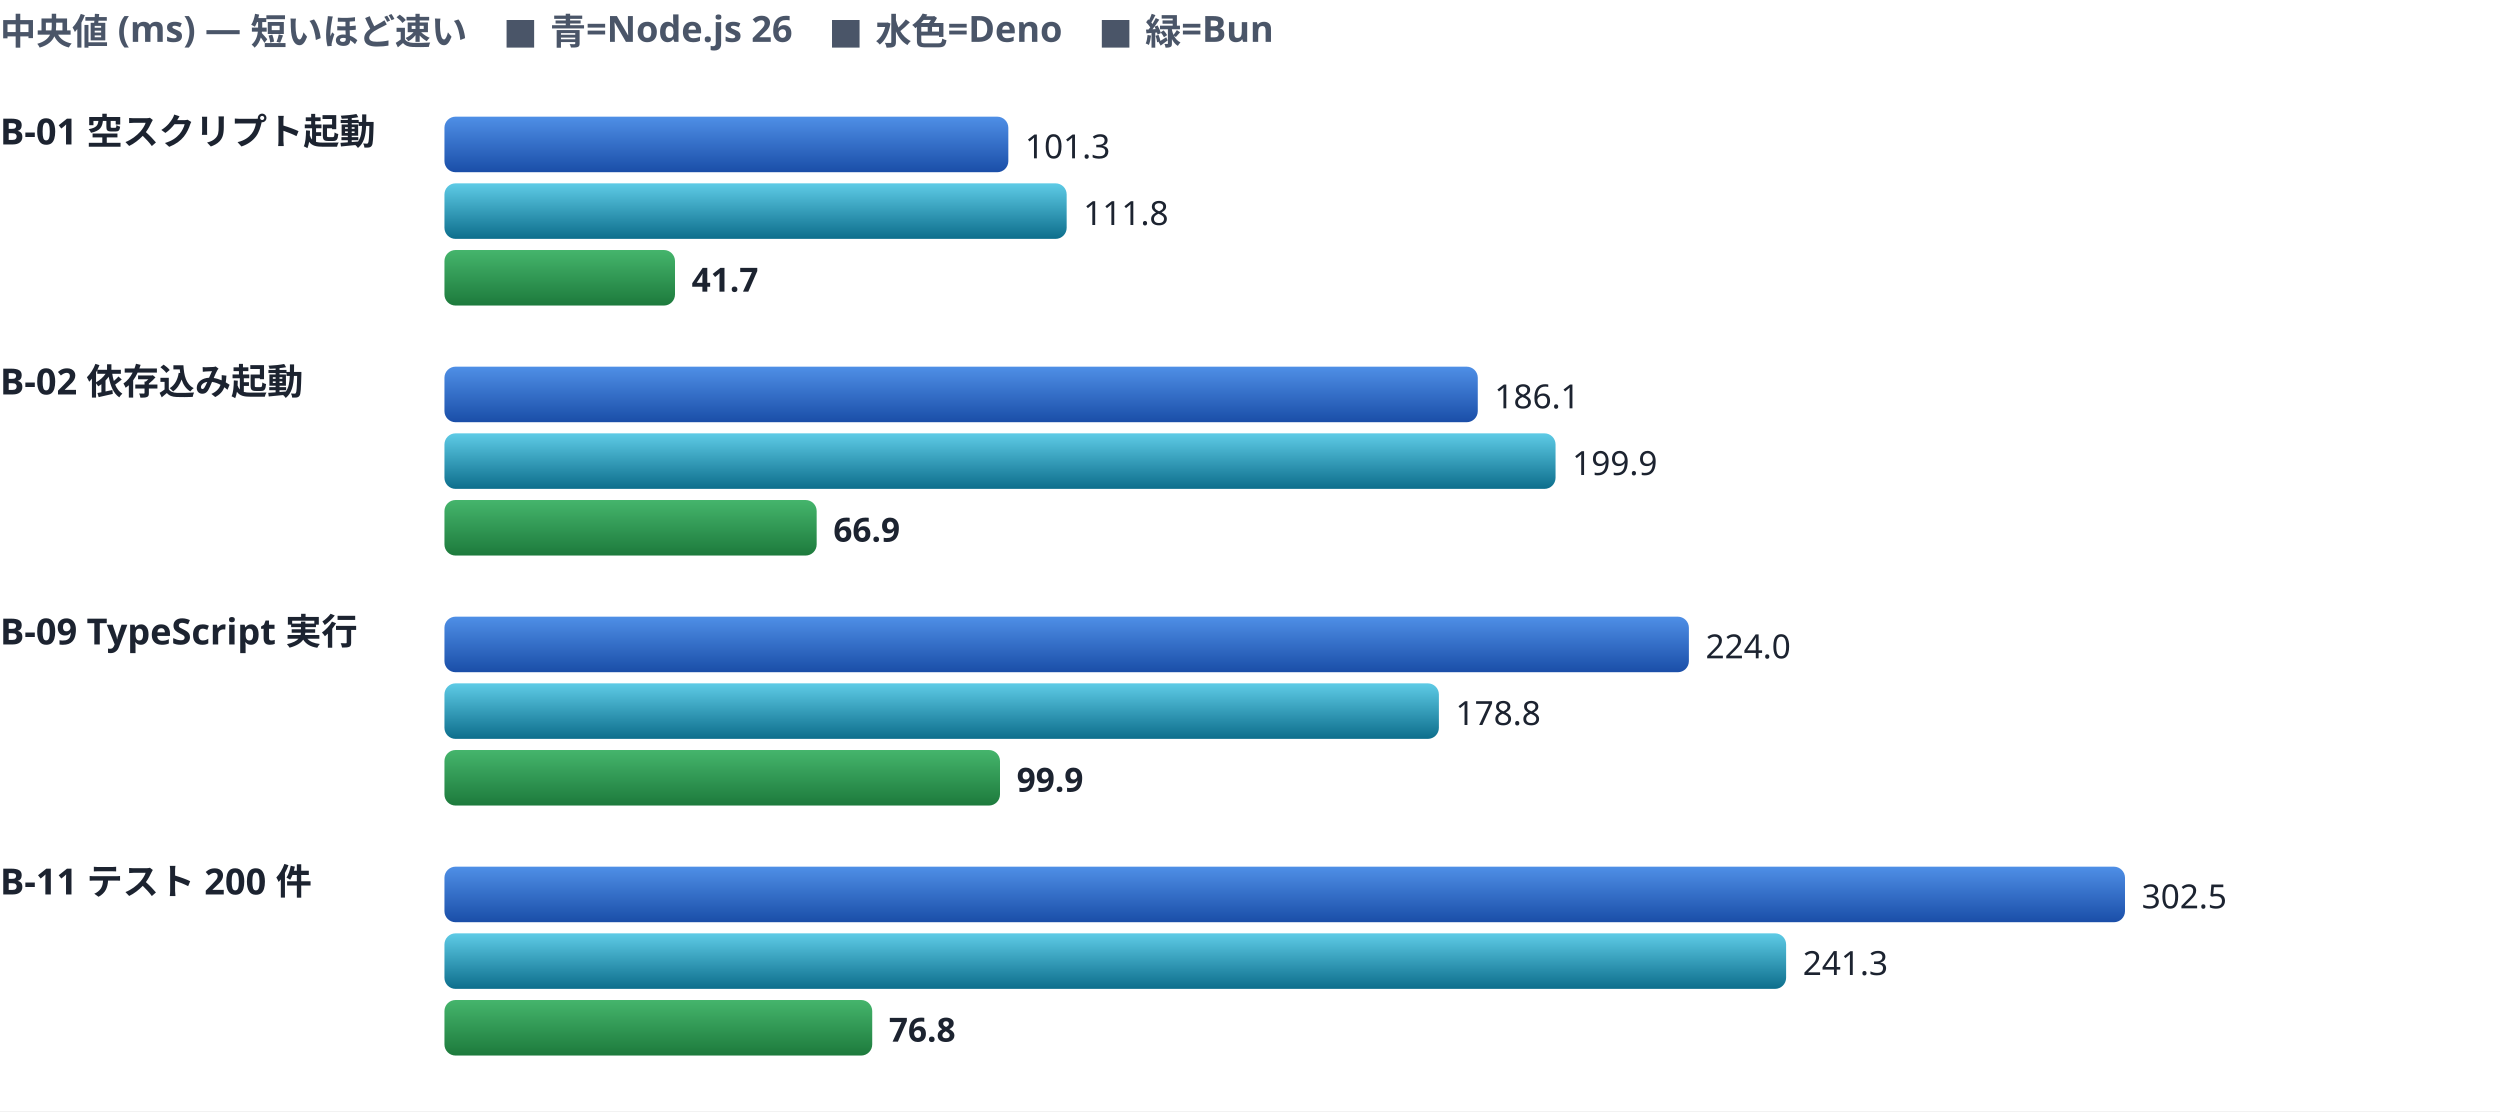
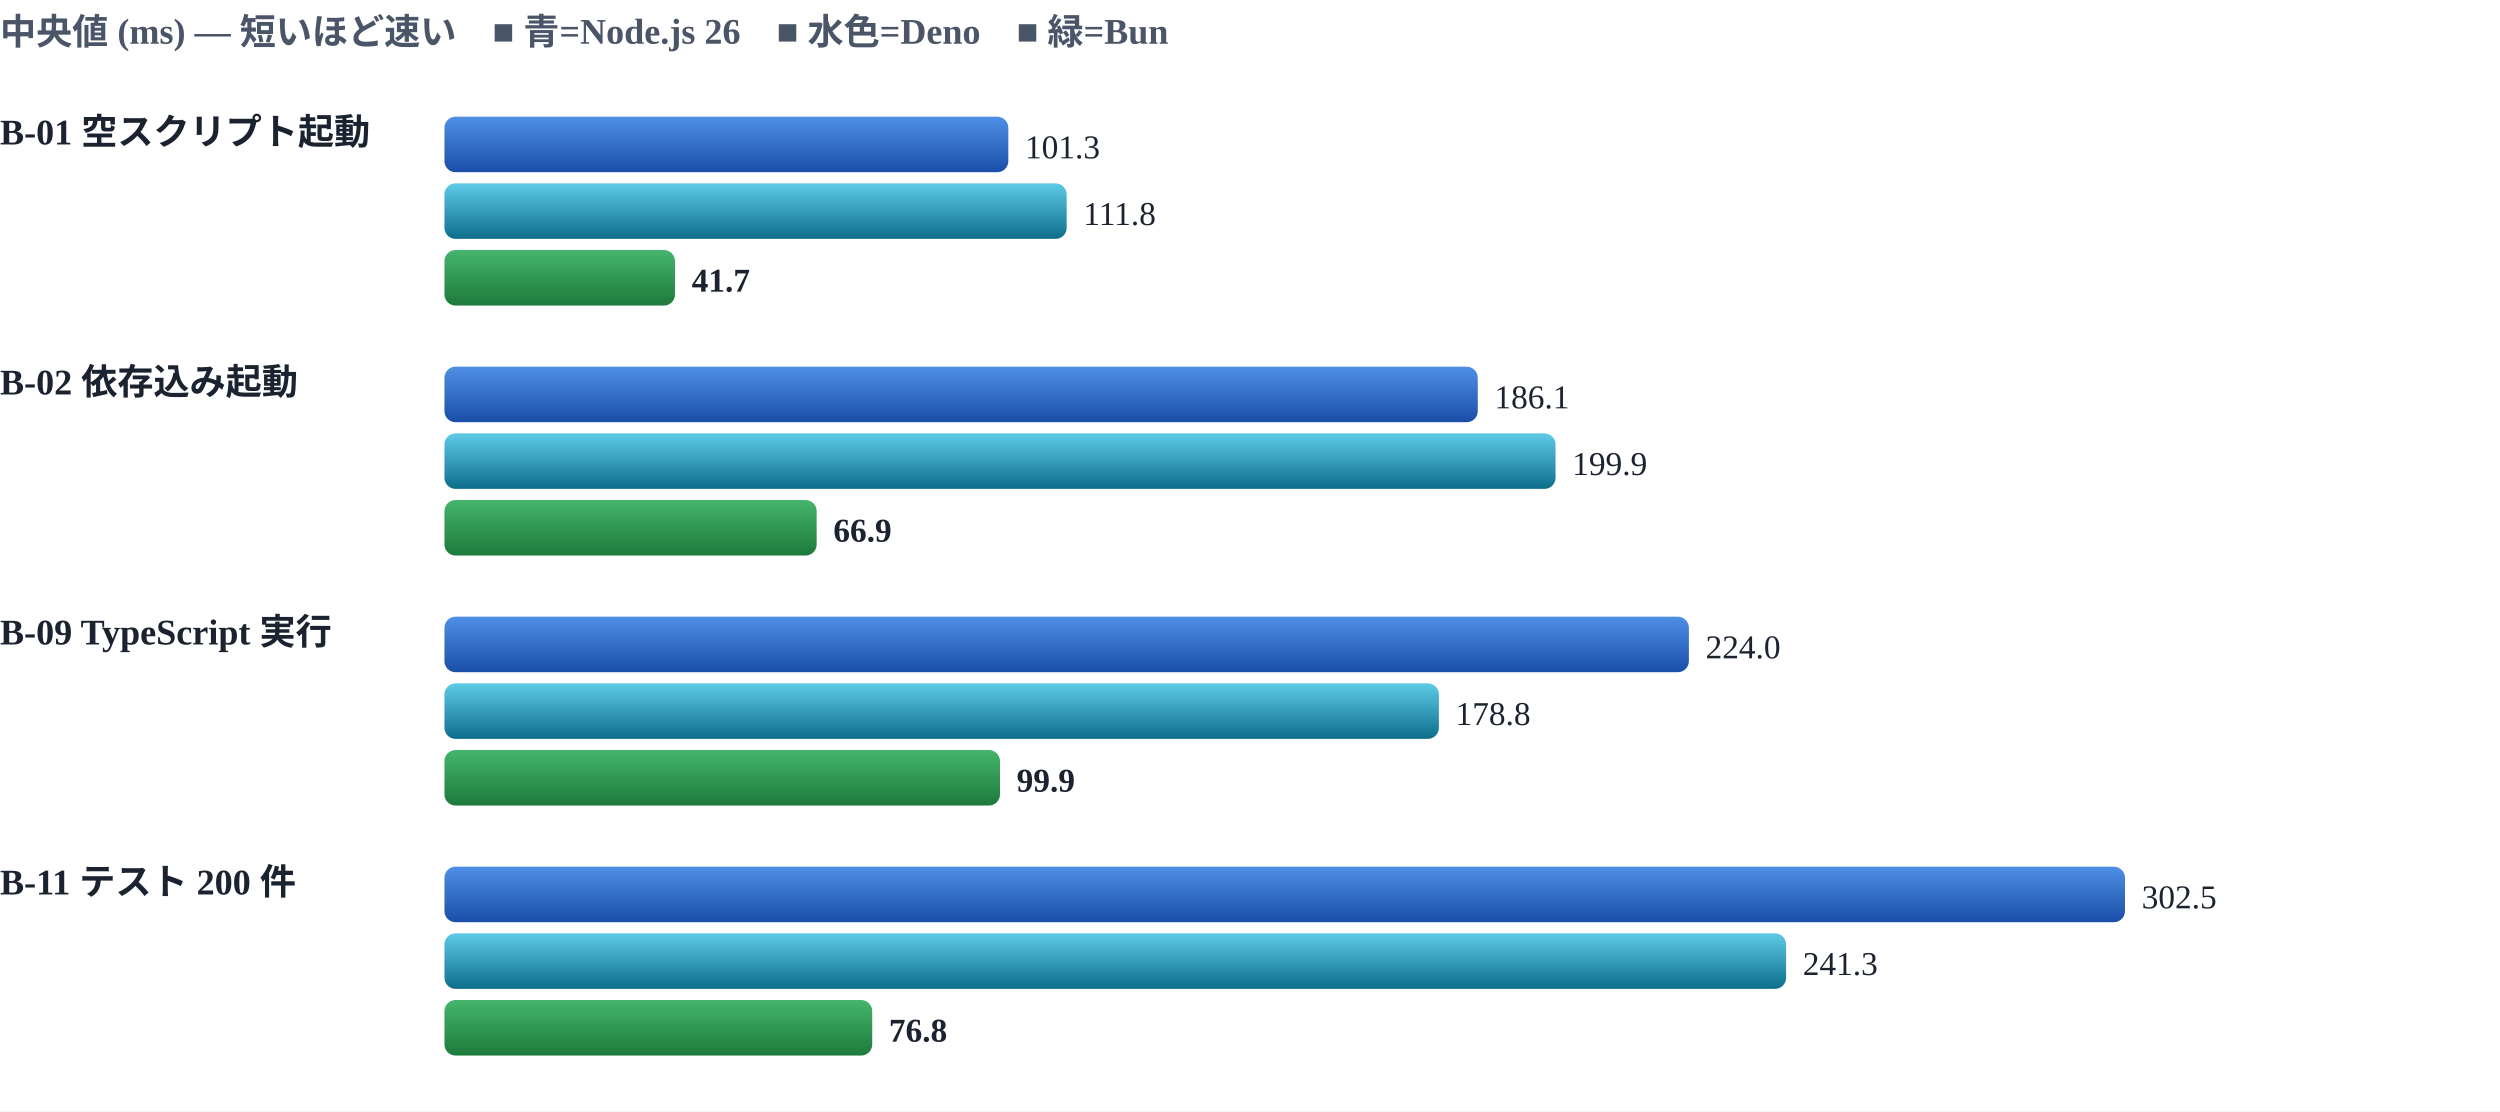
<svg xmlns="http://www.w3.org/2000/svg" viewBox="0 0 900 400" width="900" height="400" role="img" aria-label="起動系 4 項目の中央値を比較した横棒グラフ">
  <defs>
-     <linearGradient id="g-node" x1="0" y1="1" x2="0" y2="0">
+     <linearGradient id="g-r3-node" x1="0" y1="1" x2="0" y2="0">
      <stop offset="0" stop-color="#1a4ea8" />
      <stop offset="1" stop-color="#4f8fe6" />
    </linearGradient>
-     <linearGradient id="g-deno" x1="0" y1="1" x2="0" y2="0">
+     <linearGradient id="g-r3-deno" x1="0" y1="1" x2="0" y2="0">
      <stop offset="0" stop-color="#0d6e8c" />
      <stop offset="1" stop-color="#5ecbe6" />
    </linearGradient>
-     <linearGradient id="g-bun" x1="0" y1="1" x2="0" y2="0">
+     <linearGradient id="g-r3-bun" x1="0" y1="1" x2="0" y2="0">
      <stop offset="0" stop-color="#1d7a3c" />
      <stop offset="1" stop-color="#45b56c" />
    </linearGradient>
  </defs>
-   <rect x="0" y="0" width="900" height="400" fill="#ffffff" />
-   <text x="0" y="16" fill="#4a5568" font-size="13" font-weight="700" font-family="sans-serif">中央値 (ms) — 短いほど速い　■ 青=Node.js 26　■ 水色=Deno　■ 緑=Bun</text>
-   <g font-family="sans-serif">
-     <text x="0" y="52" fill="#1c2330" font-size="13" font-weight="600">B-01 空スクリプト起動</text>
-     <rect x="160" y="42" width="203" height="20" rx="4" fill="url(#g-node)" />
-     <text x="369" y="57" font-size="12" fill="#1c2330">101.3</text>
-     <rect x="160" y="66" width="224" height="20" rx="4" fill="url(#g-deno)" />
-     <text x="390" y="81" font-size="12" fill="#1c2330">111.8</text>
-     <rect x="160" y="90" width="83" height="20" rx="4" fill="url(#g-bun)" />
-     <text x="249" y="105" font-size="12" fill="#1c2330" font-weight="700">41.7</text>
-     <text x="0" y="142" fill="#1c2330" font-size="13" font-weight="600">B-02 依存込み起動</text>
-     <rect x="160" y="132" width="372" height="20" rx="4" fill="url(#g-node)" />
-     <text x="538" y="147" font-size="12" fill="#1c2330">186.1</text>
-     <rect x="160" y="156" width="400" height="20" rx="4" fill="url(#g-deno)" />
-     <text x="566" y="171" font-size="12" fill="#1c2330">199.9</text>
-     <rect x="160" y="180" width="134" height="20" rx="4" fill="url(#g-bun)" />
-     <text x="300" y="195" font-size="12" fill="#1c2330" font-weight="700">66.9</text>
-     <text x="0" y="232" fill="#1c2330" font-size="13" font-weight="600">B-09 TypeScript 実行</text>
-     <rect x="160" y="222" width="448" height="20" rx="4" fill="url(#g-node)" />
-     <text x="614" y="237" font-size="12" fill="#1c2330">224.0</text>
-     <rect x="160" y="246" width="358" height="20" rx="4" fill="url(#g-deno)" />
-     <text x="524" y="261" font-size="12" fill="#1c2330">178.8</text>
-     <rect x="160" y="270" width="200" height="20" rx="4" fill="url(#g-bun)" />
-     <text x="366" y="285" font-size="12" fill="#1c2330" font-weight="700">99.9</text>
-     <text x="0" y="322" fill="#1c2330" font-size="13" font-weight="600">B-11 テスト 200 件</text>
-     <rect x="160" y="312" width="605" height="20" rx="4" fill="url(#g-node)" />
-     <text x="771" y="327" font-size="12" fill="#1c2330">302.5</text>
-     <rect x="160" y="336" width="483" height="20" rx="4" fill="url(#g-deno)" />
-     <text x="649" y="351" font-size="12" fill="#1c2330">241.3</text>
-     <rect x="160" y="360" width="154" height="20" rx="4" fill="url(#g-bun)" />
-     <text x="320" y="375" font-size="12" fill="#1c2330" font-weight="700">76.8</text>
-   </g>
+   <rect width="100%" height="100%" fill="#ffffff" />
+   <text x="0" y="16" fill="#4a5568" font-size="13" font-weight="700">中央値 (ms) — 短いほど速い　■ 青=Node.js 26　■ 水色=Deno　■ 緑=Bun</text>
+   <text x="0" y="52" fill="#1c2330" font-size="13" font-weight="600">B-01 空スクリプト起動</text>
+   <rect x="160" y="42" width="203" height="20" rx="4" fill="url(#g-r3-node)" />
+   <text x="369" y="57" font-size="12" fill="#1c2330">101.3</text>
+   <rect x="160" y="66" width="224" height="20" rx="4" fill="url(#g-r3-deno)" />
+   <text x="390" y="81" font-size="12" fill="#1c2330">111.8</text>
+   <rect x="160" y="90" width="83" height="20" rx="4" fill="url(#g-r3-bun)" />
+   <text x="249" y="105" font-size="12" fill="#1c2330" font-weight="700">41.7</text>
+   <text x="0" y="142" fill="#1c2330" font-size="13" font-weight="600">B-02 依存込み起動</text>
+   <rect x="160" y="132" width="372" height="20" rx="4" fill="url(#g-r3-node)" />
+   <text x="538" y="147" font-size="12" fill="#1c2330">186.1</text>
+   <rect x="160" y="156" width="400" height="20" rx="4" fill="url(#g-r3-deno)" />
+   <text x="566" y="171" font-size="12" fill="#1c2330">199.9</text>
+   <rect x="160" y="180" width="134" height="20" rx="4" fill="url(#g-r3-bun)" />
+   <text x="300" y="195" font-size="12" fill="#1c2330" font-weight="700">66.9</text>
+   <text x="0" y="232" fill="#1c2330" font-size="13" font-weight="600">B-09 TypeScript 実行</text>
+   <rect x="160" y="222" width="448" height="20" rx="4" fill="url(#g-r3-node)" />
+   <text x="614" y="237" font-size="12" fill="#1c2330">224.0</text>
+   <rect x="160" y="246" width="358" height="20" rx="4" fill="url(#g-r3-deno)" />
+   <text x="524" y="261" font-size="12" fill="#1c2330">178.8</text>
+   <rect x="160" y="270" width="200" height="20" rx="4" fill="url(#g-r3-bun)" />
+   <text x="366" y="285" font-size="12" fill="#1c2330" font-weight="700">99.9</text>
+   <text x="0" y="322" fill="#1c2330" font-size="13" font-weight="600">B-11 テスト 200 件</text>
+   <rect x="160" y="312" width="605" height="20" rx="4" fill="url(#g-r3-node)" />
+   <text x="771" y="327" font-size="12" fill="#1c2330">302.5</text>
+   <rect x="160" y="336" width="483" height="20" rx="4" fill="url(#g-r3-deno)" />
+   <text x="649" y="351" font-size="12" fill="#1c2330">241.3</text>
+   <rect x="160" y="360" width="154" height="20" rx="4" fill="url(#g-r3-bun)" />
+   <text x="320" y="375" font-size="12" fill="#1c2330" font-weight="700">76.8</text>
</svg>
